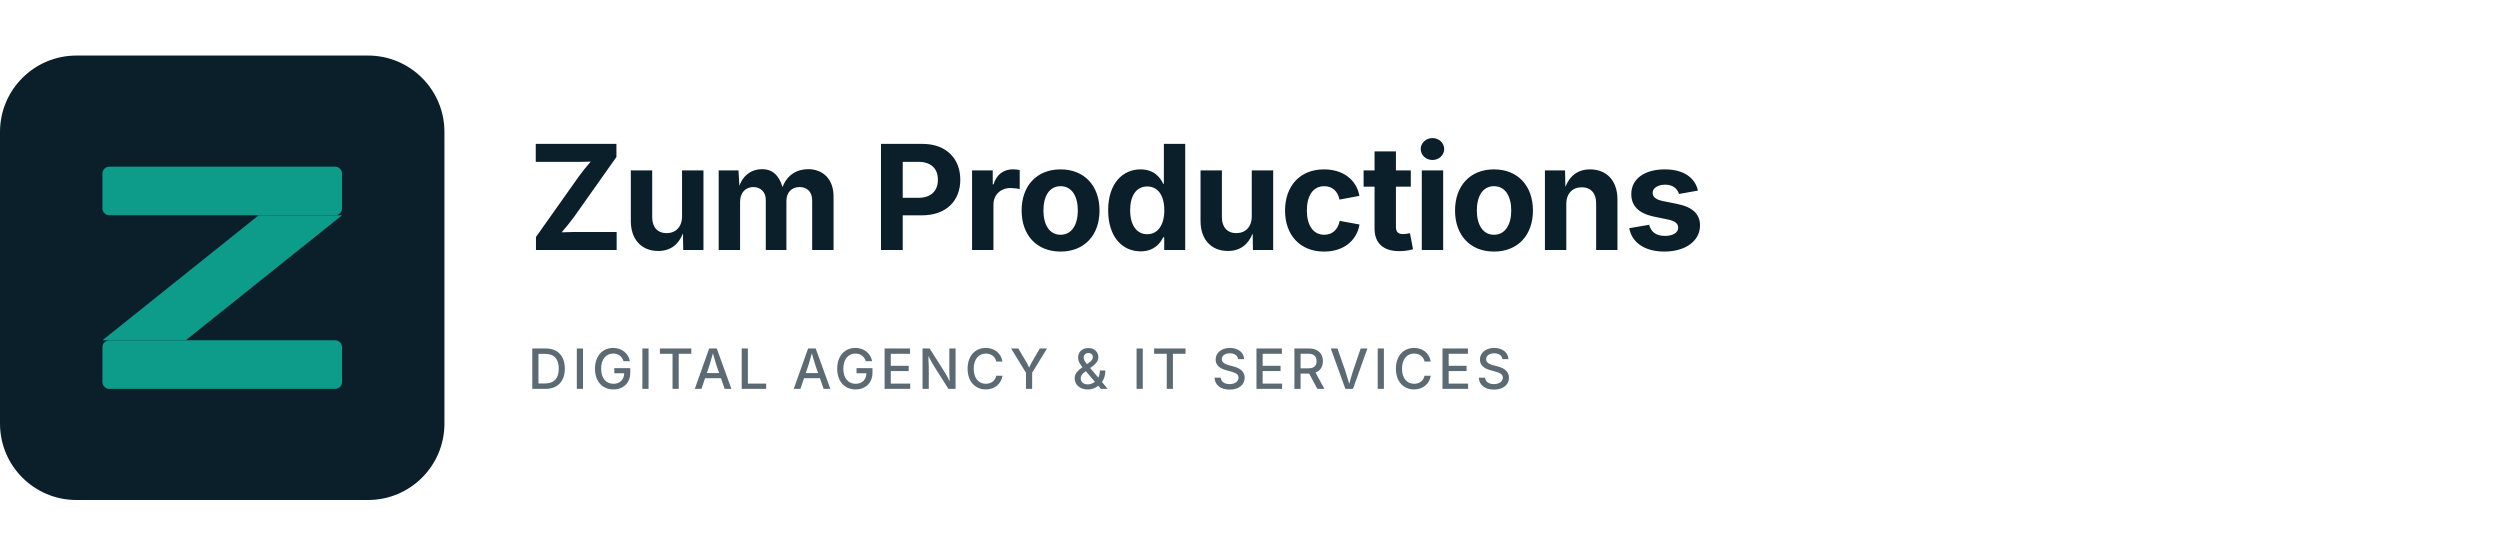
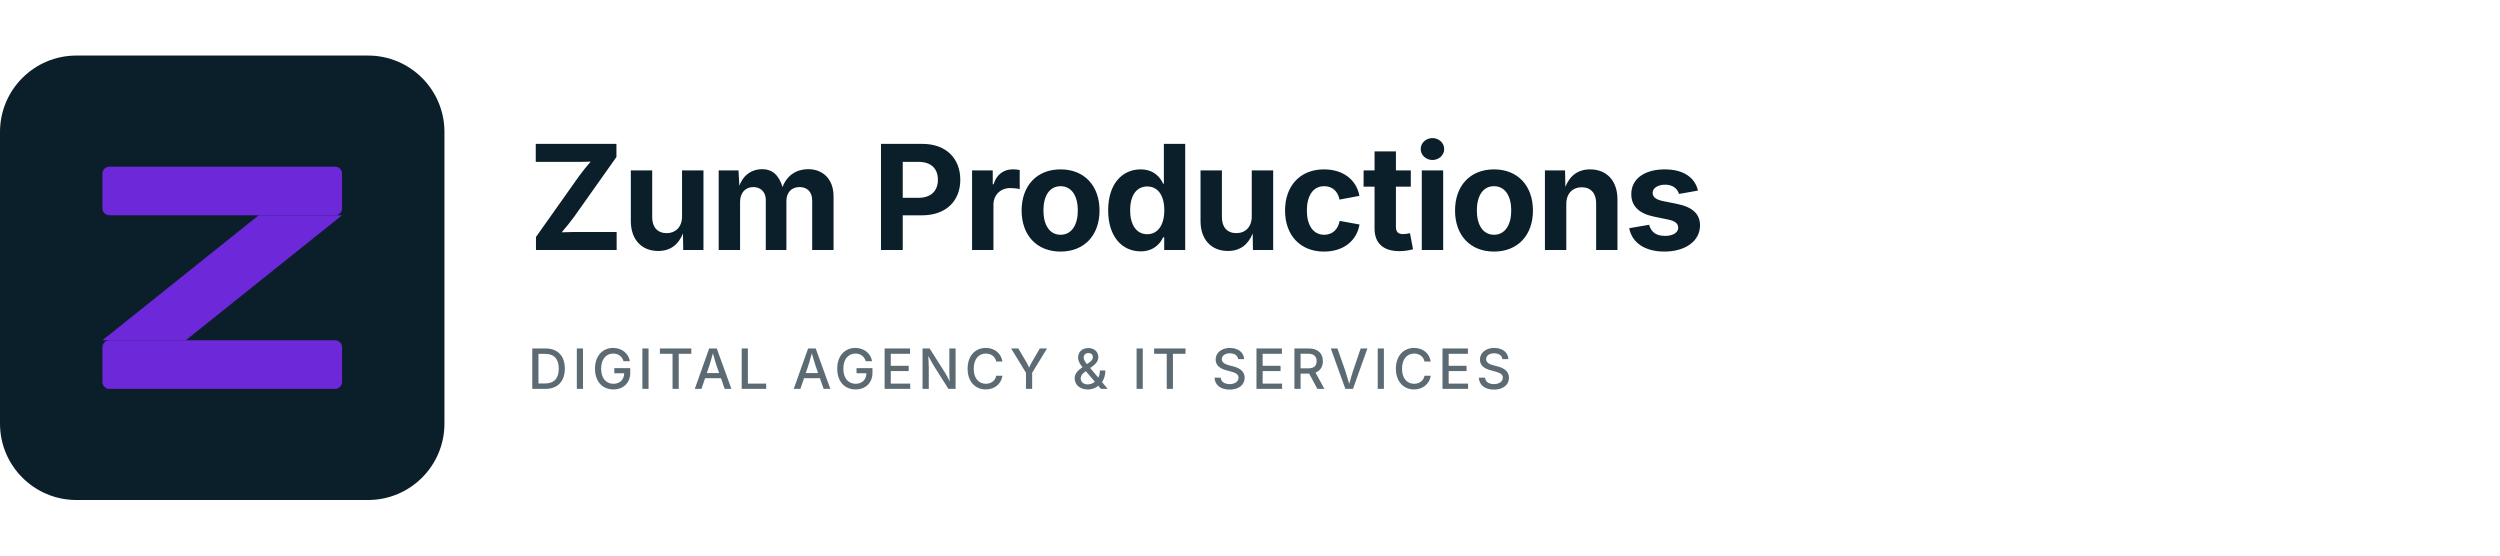
<svg xmlns="http://www.w3.org/2000/svg" viewBox="0 0 720 160" width="720" height="160" role="img" aria-label="Zum Productions">
  <g transform="translate(0,16)">
    <rect width="128" height="128" rx="22" fill="#0B1F2A" />
-     <g fill="#0D9B8A" transform="translate(0,0) scale(0.25)">
+     <g fill="#6D28D9" transform="translate(0,0) scale(0.25)">
      <rect x="118" y="128" width="276" height="56" rx="8" />
      <rect x="118" y="328" width="276" height="56" rx="8" />
      <polygon points="394,184 214,328 118,328 298,184" />
    </g>
  </g>
  <text x="152" y="72" font-family="Inter, system-ui, -apple-system, Segoe UI, sans-serif" font-size="42" font-weight="700" fill="#0B1F2A" letter-spacing="-0.02em">Zum Productions</text>
  <text x="152" y="112" font-family="Inter, system-ui, -apple-system, Segoe UI, sans-serif" font-size="16" font-weight="500" fill="#5C6B73" letter-spacing="0.08em">DIGITAL AGENCY &amp; IT SERVICES</text>
</svg>
